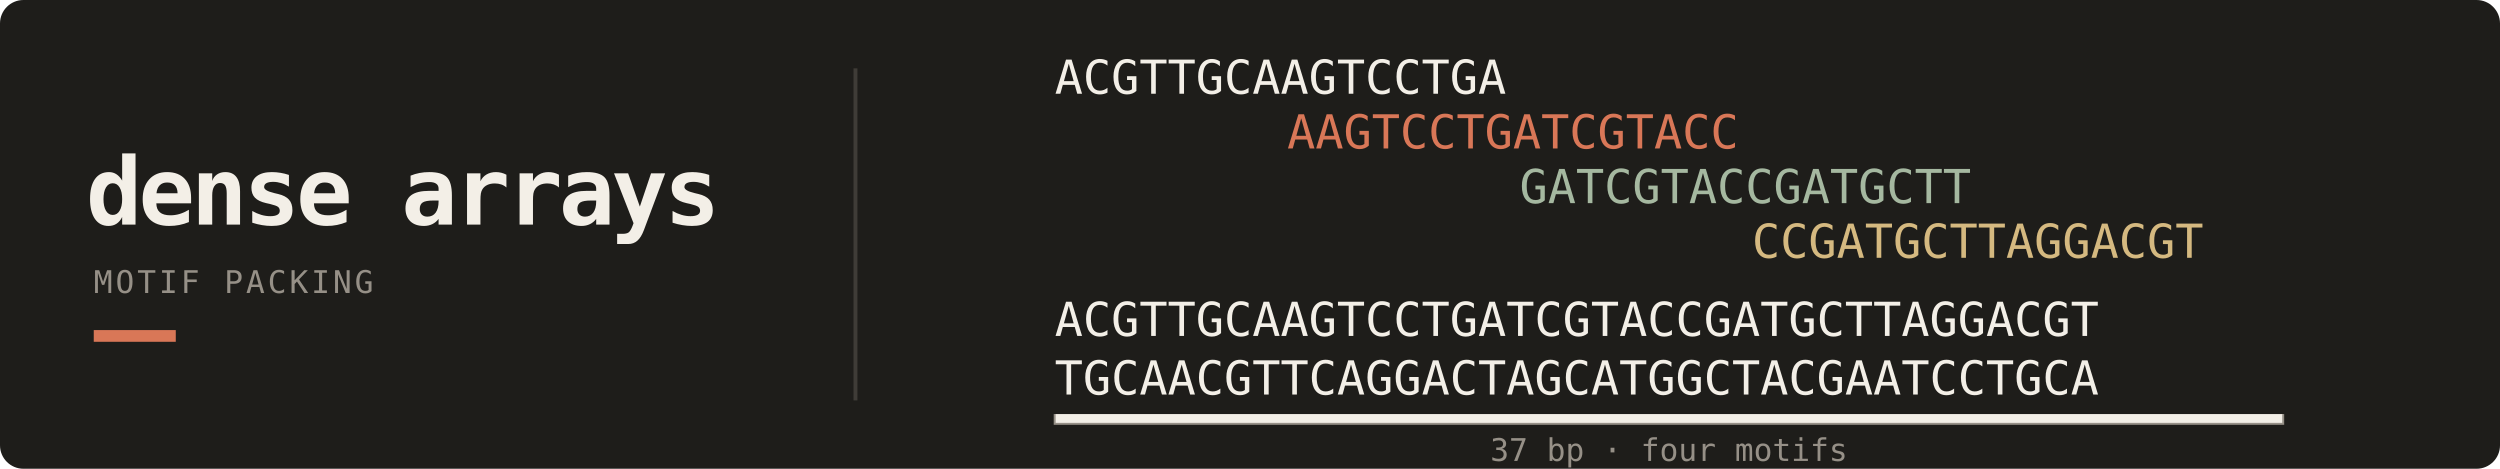
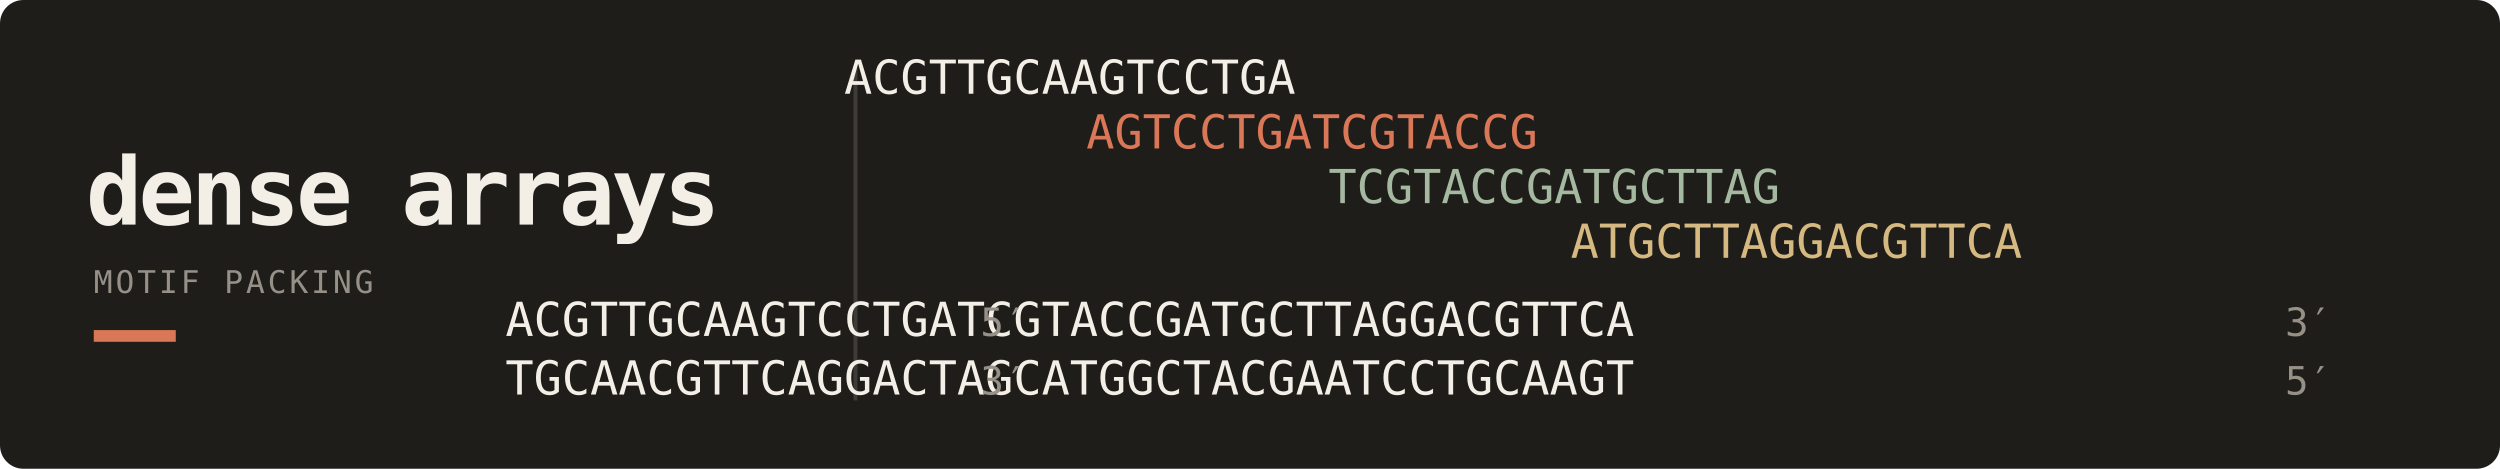
<svg xmlns="http://www.w3.org/2000/svg" width="1280" height="240" viewBox="0 0 1280 240" fill="none" role="img" aria-labelledby="title desc">
  <rect width="1280" height="240" rx="12" fill="#1E1D1A" />
-   <defs>
-     <marker id="arrow" viewBox="0 0 8 8" refX="7" refY="4" markerWidth="6" markerHeight="6" orient="auto">
-       <path d="M0 0L8 4L0 8" fill="#969087" />
-     </marker>
-   </defs>
  <g font-family="Menlo, Monaco, Consolas, monospace">
    <text x="44" y="115" fill="#F3EFE7" font-size="48" font-weight="700" letter-spacing="-2">dense arrays</text>
    <text x="48" y="150" fill="#969087" font-size="16" letter-spacing="1.5">MOTIF PACKING</text>
    <path d="M48 172H90" stroke="#D97757" stroke-width="6" />
    <path d="M438 35V205" stroke="#3F3C37" stroke-width="2" />
-     <g data-role="realized-placements" font-size="24">
-       <text x="540" y="48" fill="#F3EFE7" textLength="272" lengthAdjust="spacingAndGlyphs">ACGTTGCAAGTCCTGA</text>
-       <text x="659" y="76" fill="#D97757" textLength="272" lengthAdjust="spacingAndGlyphs">AAGTCCTGATCGTACC</text>
-       <text x="778" y="104" fill="#A5B8A0" textLength="272" lengthAdjust="spacingAndGlyphs">GATCGTACCGATGCTT</text>
-       <text x="897" y="132" fill="#D5B980" textLength="272" lengthAdjust="spacingAndGlyphs">CCGATGCTTAGGACGT</text>
+     <g data-role="realized-placements" font-size="24" text-anchor="middle">
+       <text x="547.75 563.25 578.75 594.25 609.75 625.25 640.75 656.25 671.75 687.25 702.75 718.25 733.75 749.25 764.75 780.25" y="48" fill="#F3EFE7">ACGTTGCAAGTCCTGA</text>
+       <text x="671.75 687.25 702.75 718.25 733.75 749.25 764.75 780.25 795.75 811.25 826.75 842.25 857.75 873.25 888.75 904.25" y="76" fill="#D97757">AGTCCTGATCGTACCG</text>
+       <text x="795.75 811.25 826.75 842.25 857.75 873.25 888.75 904.25 919.75 935.25 950.75 966.25 981.75 997.25 1012.75 1028.25" y="104" fill="#A5B8A0">TCGTACCGATGCTTAG</text>
+       <text x="919.75 935.25 950.75 966.25 981.75 997.25 1012.75 1028.25 1043.75 1059.25 1074.75 1090.25 1105.75 1121.25 1136.75 1152.25" y="132" fill="#D5B980">ATGCTTAGGACGTTCA</text>
    </g>
-     <g data-role="realized-duplex" font-size="24" fill="#F3EFE7">
-       <text x="540" y="172" textLength="629" lengthAdjust="spacingAndGlyphs">ACGTTGCAAGTCCTGATCGTACCGATGCTTAGGACGT</text>
-       <text x="540" y="202" textLength="629" lengthAdjust="spacingAndGlyphs">TGCAACGTTCAGGACTAGCATGGCTACGAATCCTGCA</text>
-       <path d="M540 212v5h629v-5" stroke="#969087" />
-       <text x="854.5" y="236" text-anchor="middle" font-size="16" fill="#969087">37 bp · four motifs</text>
+     <g data-role="realized-duplex" font-size="24" text-anchor="middle">
+       <text x="547.75 563.25 578.75 594.25 609.75 625.25 640.75 656.25 671.75 687.25 702.75 718.25 733.75 749.25 764.75 780.25 795.75 811.25 826.75 842.25 857.75 873.25 888.75 904.25 919.75 935.25 950.75 966.25 981.75 997.25 1012.75 1028.25 1043.75 1059.25 1074.75 1090.25 1105.75 1121.25 1136.75 1152.25" y="172" fill="#F3EFE7">ACGTTGCAAGTCCTGATCGTACCGATGCTTAGGACGTTCA</text>
+       <text x="547.75 563.25 578.75 594.25 609.75 625.25 640.75 656.25 671.75 687.25 702.75 718.25 733.75 749.25 764.75 780.25 795.75 811.25 826.75 842.25 857.75 873.25 888.75 904.25 919.75 935.25 950.75 966.25 981.75 997.25 1012.75 1028.25 1043.75 1059.25 1074.75 1090.25 1105.75 1121.25 1136.75 1152.25" y="202" fill="#F3EFE7">TGCAACGTTCAGGACTAGCATGGCTACGAATCCTGCAAGT</text>
+       <text x="514" y="172" fill="#969087" font-size="20">5′</text>
+       <text x="1182" y="172" fill="#969087" font-size="20">3′</text>
+       <text x="514" y="202" fill="#969087" font-size="20">3′</text>
+       <text x="1182" y="202" fill="#969087" font-size="20">5′</text>
    </g>
  </g>
</svg>
